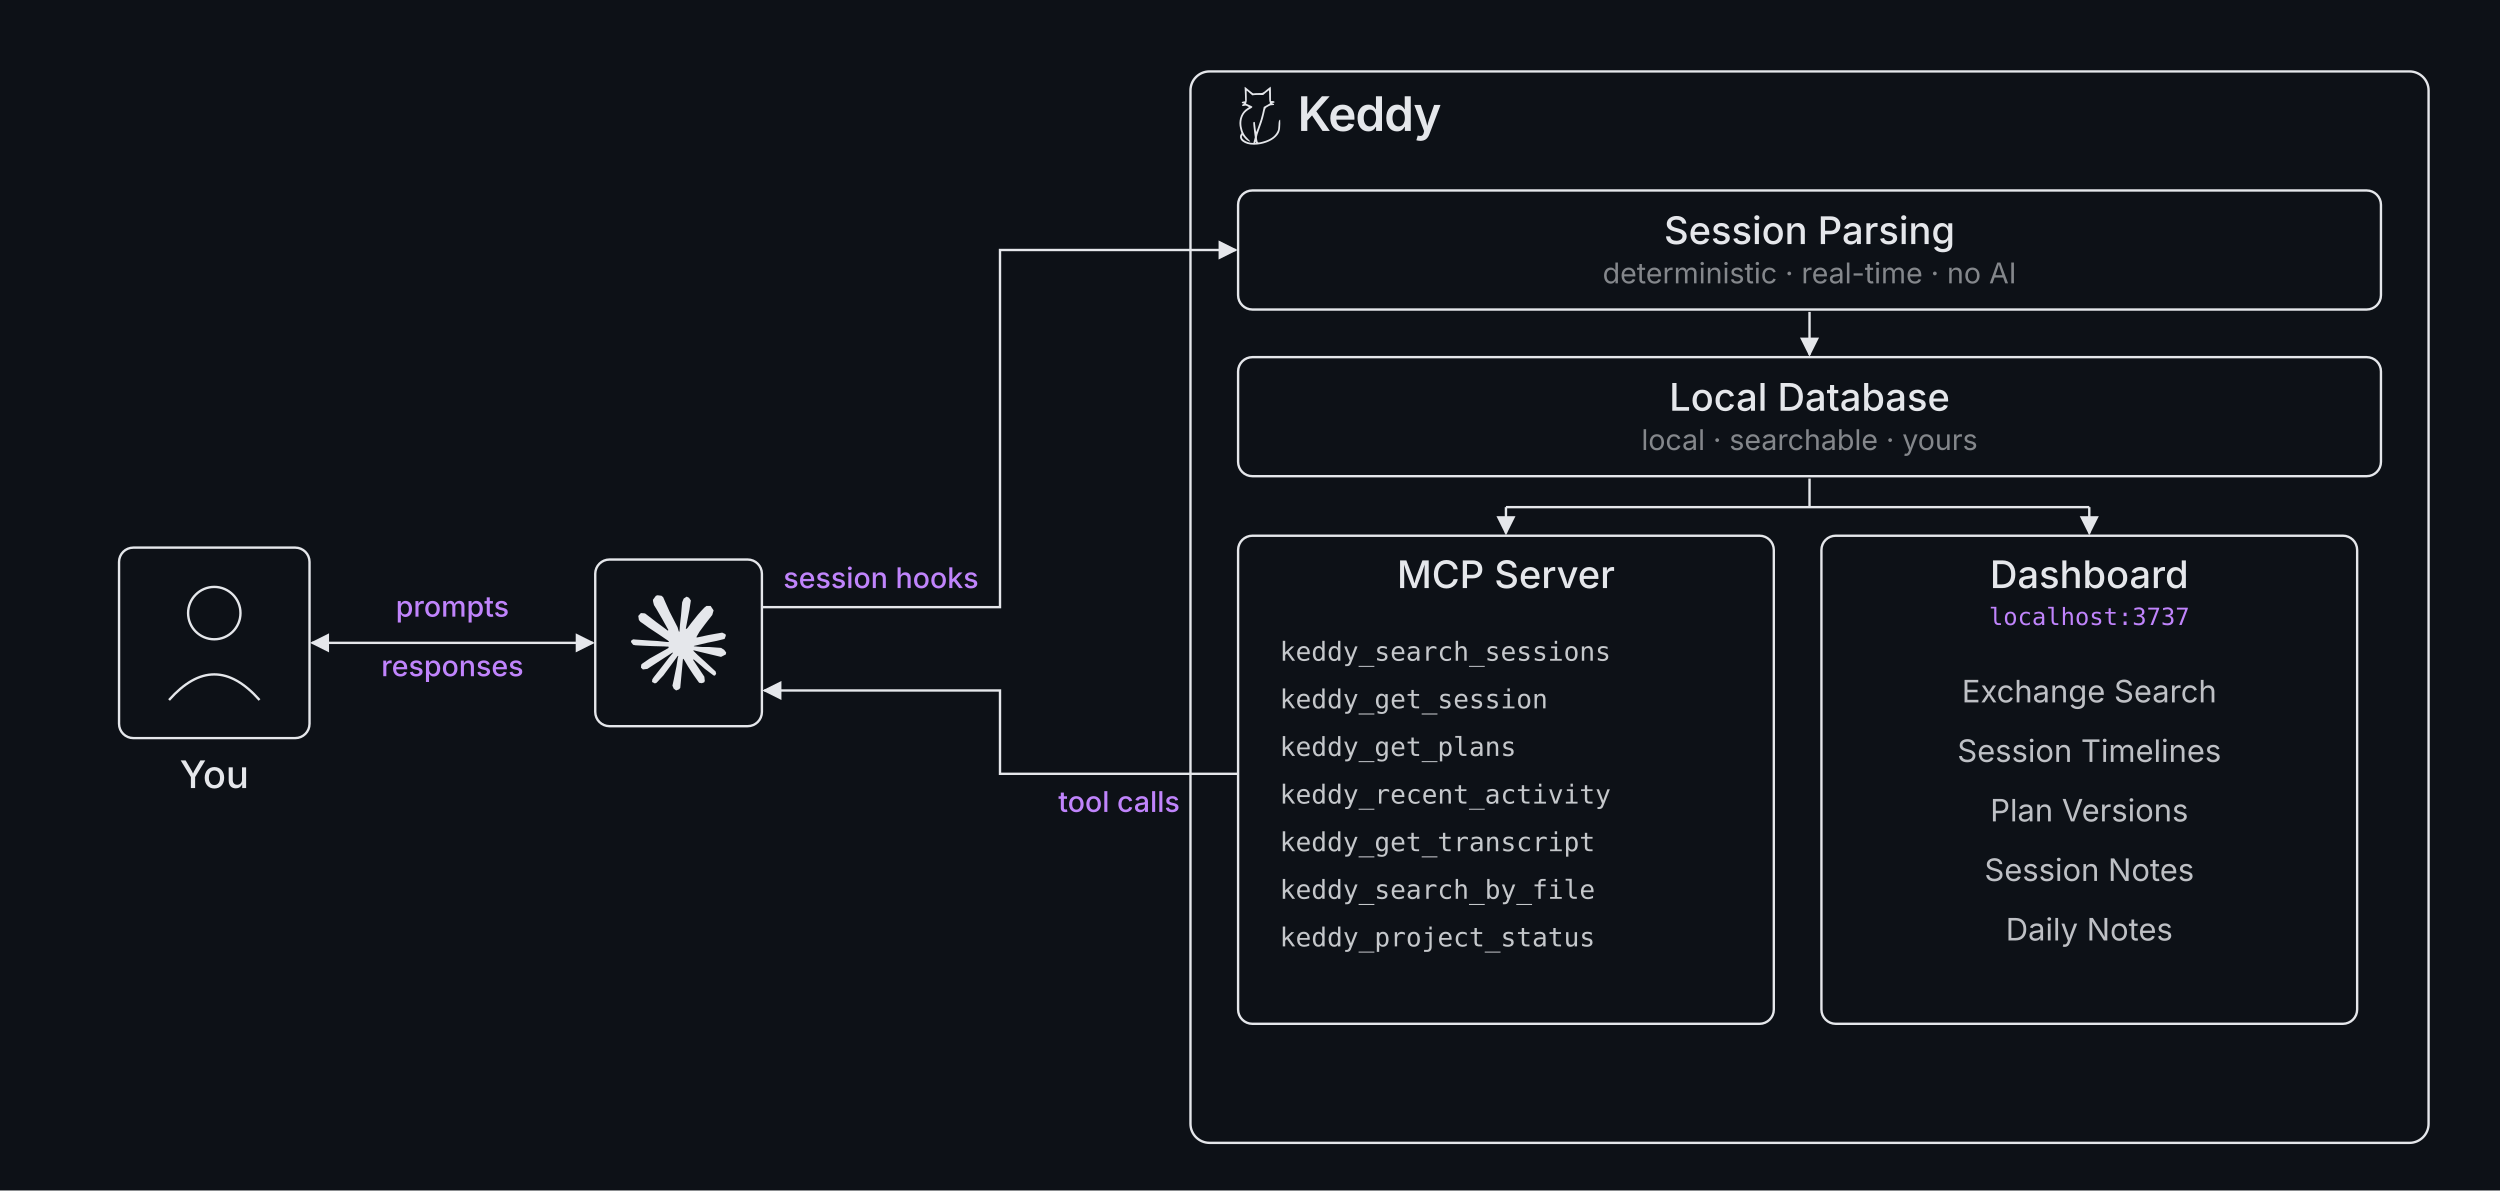
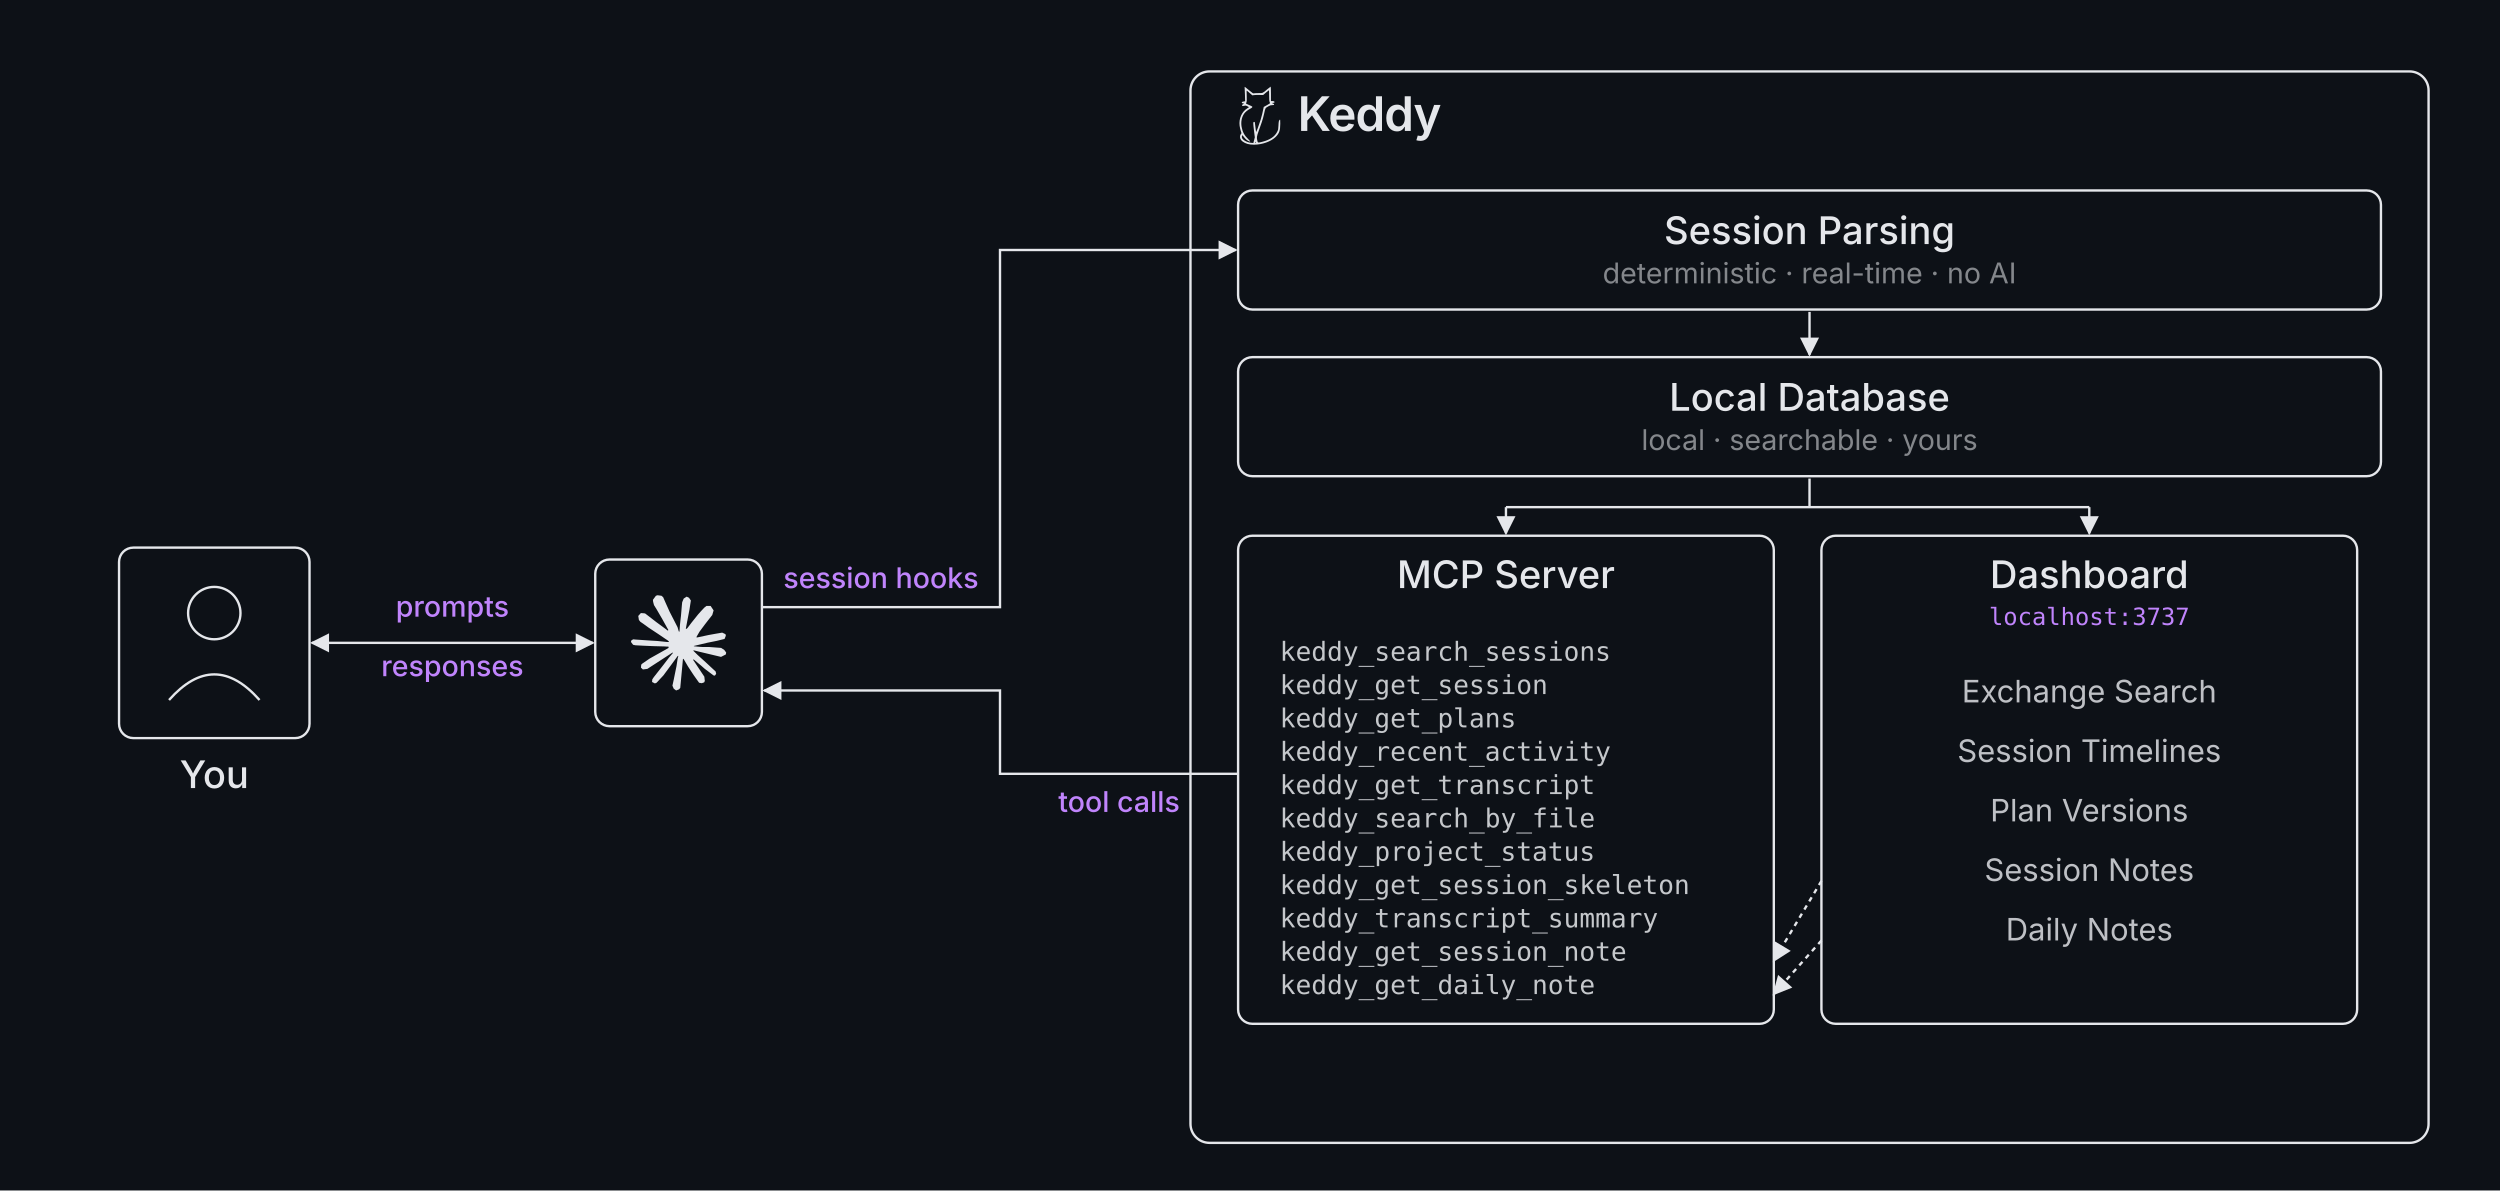
<svg xmlns="http://www.w3.org/2000/svg" viewBox="0 0 2100 1000" role="img" aria-label="Keddy architecture: You interact with Claude Code; Claude Code sends session hooks to Keddy's session reader, which writes to a local database. The database serves both MCP tools that Claude can call, and a dashboard you open in your browser.">
  <defs>
    <style>
      .bg { fill: #0d1117; }
      .box { fill: none; stroke: #e5e7eb; stroke-width: 2; }
      .label { font-family: -apple-system, BlinkMacSystemFont, "Inter", "Helvetica Neue", Arial, sans-serif; fill: #e5e7eb; }
      .label-box { font-size: 32px; font-weight: 500; }
      .label-sub { font-size: 24px; font-weight: 400; opacity: 0.55; }
      .label-title { font-size: 40px; font-weight: 600; letter-spacing: -0.02em; }
      .label-arrow { font-family: -apple-system, BlinkMacSystemFont, "Inter", "Helvetica Neue", Arial, sans-serif; font-size: 24px; font-weight: 500; fill: #c084fc; }
      .tool-list { font-family: ui-monospace, "SF Mono", Menlo, Consolas, monospace; font-size: 22px; fill: #e5e7eb; opacity: 0.85; }
      .capability-list { font-family: -apple-system, BlinkMacSystemFont, "Inter", "Helvetica Neue", Arial, sans-serif; font-size: 26px; fill: #e5e7eb; opacity: 0.82; }
      .arrow { stroke: #e5e7eb; stroke-width: 2; fill: none; }
    </style>
    <marker id="arrowhead" viewBox="0 0 10 10" refX="9" refY="5" markerWidth="8" markerHeight="8" orient="auto-start-reverse">
      <path d="M 0 0 L 10 5 L 0 10 z" fill="#e5e7eb" />
    </marker>
  </defs>
  <rect x="0" y="0" width="2100" height="1000" class="bg" />
  <rect x="100" y="460" width="160" height="160" rx="12" class="box" />
  <circle cx="180" cy="515" r="22" fill="none" stroke="#e5e7eb" stroke-width="2" />
  <path d="M 142 588 Q 180 545 218 588" fill="none" stroke="#e5e7eb" stroke-width="2" />
  <text x="180" y="662" text-anchor="middle" class="label label-box">You</text>
  <line x1="262" y1="540" x2="498" y2="540" class="arrow" marker-end="url(#arrowhead)" marker-start="url(#arrowhead)" />
  <text x="380" y="518" text-anchor="middle" class="label-arrow">prompts</text>
  <text x="380" y="568" text-anchor="middle" class="label-arrow">responses</text>
  <rect x="500" y="470" width="140" height="140" rx="12" class="box" />
  <svg x="530" y="500" width="80" height="80" viewBox="0 0 24 24">
    <path fill="#e5e7eb" d="m4.714 15.956 4.717-2.647.079-.231-.079-.128h-.231l-.789-.049-2.696-.073-2.337-.097-2.265-.121-.571-.121-.534-.704.055-.352.48-.322.686.061 1.518.103 2.277.158 1.651.097 2.447.255h.389l.055-.158-.134-.097-.103-.097L6.973 9.836l-2.55-1.688-1.336-.971-.723-.492-.364-.461-.158-1.008.656-.723.88.061.225.061.892.686 1.906 1.475 2.489 1.834.364.303.146-.103.018-.073-.164-.273-1.354-2.447-1.445-2.489-.643-1.032-.17-.619c-.061-.255-.103-.467-.103-.729L6.287.134 6.7 0l.996.134.419.364.619 1.415 1.002 2.228 1.554 3.03.455.898.243.832.091.255h.158v-.146l.128-1.706.237-2.095.231-2.696.079-.759.376-.911.747-.492.583.279.48.686-.067.443-.285 1.852-.559 2.902-.364 1.943h.212l.243-.243.984-1.305 1.651-2.064.729-.82.85-.905.546-.431h1.032l.759 1.129-.34 1.166-1.062 1.348-.88 1.141-1.263 1.7-.789 1.36.073.109.188-.018 2.853-.607 1.542-.279 1.84-.316.832.389.091.395-.328.807-1.967.486-2.307.461-3.436.814-.043.03.049.061 1.548.146.662.036h1.621l3.018.225.789.522.474.638-.079.486-1.214.619-1.639-.389-3.825-.911-1.311-.328h-.182v.109l1.093 1.069 2.003 1.809 2.507 2.331.128.577-.322.455-.34-.049-2.204-1.657-.85-.747-1.925-1.621h-.128v.17l.443.65 2.344 3.521.121 1.081-.17.352-.607.212-.668-.121-1.372-1.925L14.38 17.959l-1.141-1.943-.14.079-.674 7.255-.316.37-.729.279-.607-.461-.322-.747.322-1.475.389-1.925.316-1.53.285-1.9.17-.631-.012-.043-.14.018-1.433 1.967-2.18 2.945-1.724 1.846-.413.164-.716-.37.067-.662.401-.589 2.386-3.036 1.439-1.882.929-1.087-.006-.158h-.055l-6.338 4.116-1.129.146-.486-.455.061-.747.231-.243 1.906-1.311Z" />
  </svg>
  <path d="M 640 510 L 840 510 L 840 210 L 1038 210" class="arrow" marker-end="url(#arrowhead)" />
  <text x="740" y="494" text-anchor="middle" class="label-arrow">session hooks</text>
  <path d="M 1040 650 L 840 650 L 840 580 L 642 580" class="arrow" marker-end="url(#arrowhead)" />
  <text x="940" y="682" text-anchor="middle" class="label-arrow">tool calls</text>
  <rect x="1000" y="60" width="1040" height="900" rx="16" class="box" />
  <svg x="1040" y="72" width="36" height="50" viewBox="52 2 142 198" preserveAspectRatio="xMidYMid meet">
    <path fill="#e5e7eb" fill-rule="evenodd" d="M 148.394 14.089 C 132.816 27.277, 134.634 26.491, 119.541 26.557 C 112.368 26.588, 105.363 26.949, 103.974 27.359 C 101.786 28.005, 100.047 26.926, 90.974 19.292 C 74.714 5.612, 72.456 4.060, 73.454 7.250 C 73.669 7.938, 74.134 18.651, 74.486 31.057 L 75.128 53.614 69.814 54.557 C 65.442 55.333, 64.444 55.893, 64.185 57.715 C 63.870 59.929, 64.296 60.169, 70.500 61.280 C 72.084 61.564, 71.720 61.978, 68.750 63.268 C 66.217 64.369, 65 65.544, 65 66.890 C 65 69.782, 66.103 70.082, 72.115 68.826 C 77.138 67.777, 77.853 67.881, 82.750 70.368 C 85.638 71.834, 88 73.187, 88 73.375 C 88 73.562, 85.346 75.354, 82.102 77.356 C 63.978 88.543, 53.763 111.704, 56.733 134.877 C 57.341 139.620, 59.009 147.179, 60.439 151.676 L 63.040 159.852 60.520 163.565 C 55.605 170.808, 58.353 181.449, 66.739 187.649 C 76.678 194.997, 88.024 198.159, 104.452 198.160 C 131.876 198.160, 161.392 187.667, 176.560 172.525 C 188.728 160.377, 191.970 151.153, 191.988 128.628 C 191.999 115.288, 191.840 113.888, 190.445 115.045 C 187.285 117.668, 186.553 120.808, 185.999 134.120 C 185.452 147.268, 185.306 147.996, 181.770 155.120 C 173.724 171.329, 157.962 181.956, 132.122 188.592 C 118.432 192.107, 117.485 191.983, 116.103 186.494 C 113.051 174.373, 113.345 171.839, 119.996 153 C 123.394 143.375, 128.168 129.838, 130.605 122.917 C 133.041 115.997, 136.605 102.947, 138.524 93.917 C 142.411 75.632, 141.910 76.459, 152.757 70.393 C 158.376 67.251, 160.476 66.620, 165.493 66.565 C 170.812 66.507, 171.500 66.271, 171.500 64.500 C 171.500 63.107, 170.514 62.210, 168.250 61.543 C 163.969 60.283, 164.111 59, 168.531 59 C 170.761 59, 172.277 58.442, 172.643 57.487 C 173.690 54.759, 171.039 53, 165.878 53 L 161 53 161 29 C 161 14.798, 160.619 5, 160.066 5 C 159.552 5, 154.300 9.090, 148.394 14.089 M 144.287 25.042 L 135.074 32.924 121.787 32.712 C 114.479 32.595, 106.402 32.859, 103.837 33.298 L 99.174 34.096 91.337 27.367 C 87.027 23.666, 82.646 19.932, 81.603 19.069 C 79.748 17.535, 79.720 17.896, 80.351 35.129 C 80.876 49.473, 80.718 53.549, 79.498 57.005 C 78.674 59.340, 78 61.349, 78 61.468 C 78 61.696, 91.545 67.902, 96.250 69.830 C 100.878 71.727, 99.824 74.555, 93.250 77.878 C 84.185 82.460, 75.827 89.152, 71.717 95.120 C 63.554 106.973, 60.584 122.564, 63.400 138.784 C 66.349 155.769, 72.831 167.749, 85.775 180.133 C 93.900 187.906, 94.022 190.092, 86.103 186.053 C 80.515 183.202, 75.416 178.547, 70.339 171.664 C 66.042 165.836, 66.034 165.832, 64.892 168.338 C 64.244 169.760, 64.033 172.363, 64.405 174.347 C 65.911 182.371, 81.995 191.150, 97 192.138 L 102.500 192.500 104.918 183.140 L 107.336 173.780 104.579 151.121 C 101.383 124.845, 101.417 122.500, 104.996 122.500 C 107.768 122.500, 107.339 120.599, 110.019 144.750 C 110.705 150.938, 111.544 155.997, 111.884 155.993 C 112.223 155.989, 114.241 151.151, 116.369 145.243 C 125.619 119.556, 129.978 105.818, 131.994 96 C 133.180 90.225, 134.815 82.575, 135.627 79 L 137.103 72.500 147.551 66.716 C 153.298 63.534, 158 60.552, 158 60.088 C 158 59.624, 157.325 57.629, 156.500 55.654 C 155.360 52.926, 155 47.854, 155 34.532 C 155 24.889, 154.662 17.036, 154.250 17.080 C 153.838 17.124, 149.354 20.707, 144.287 25.042 M 109 190.441 C 109 191.848, 109.450 193, 110 193 C 110.550 193, 111 192.127, 111 191.059 C 111 189.991, 110.550 188.840, 110 188.500 C 109.433 188.149, 109 188.990, 109 190.441" />
  </svg>
  <text x="1090" y="110" class="label label-title">Keddy</text>
  <rect x="1040" y="160" width="960" height="100" rx="12" class="box" />
  <text x="1520" y="205" text-anchor="middle" class="label label-box">Session Parsing</text>
  <text x="1520" y="238" text-anchor="middle" class="label label-sub">deterministic · real-time · no AI</text>
  <line x1="1520" y1="262" x2="1520" y2="298" class="arrow" marker-end="url(#arrowhead)" />
  <rect x="1040" y="300" width="960" height="100" rx="12" class="box" />
  <text x="1520" y="345" text-anchor="middle" class="label label-box">Local Database</text>
  <text x="1520" y="378" text-anchor="middle" class="label label-sub">local · searchable · yours</text>
  <line x1="1520" y1="402" x2="1520" y2="426" class="arrow" />
  <line x1="1265" y1="426" x2="1755" y2="426" class="arrow" />
  <line x1="1265" y1="426" x2="1265" y2="448" class="arrow" marker-end="url(#arrowhead)" />
  <line x1="1755" y1="426" x2="1755" y2="448" class="arrow" marker-end="url(#arrowhead)" />
  <rect x="1040" y="450" width="450" height="410" rx="12" class="box" />
  <text x="1265" y="494" text-anchor="middle" class="label label-box">MCP Server</text>
  <g class="tool-list">
    <text x="1075" y="555">keddy_search_sessions</text>
-     <text x="1075" y="595">keddy_get_session</text>
-     <text x="1075" y="635">keddy_get_plans</text>
-     <text x="1075" y="675">keddy_recent_activity</text>
-     <text x="1075" y="715">keddy_get_transcript</text>
-     <text x="1075" y="755">keddy_search_by_file</text>
-     <text x="1075" y="795">keddy_project_status</text>
+     <text x="1075" y="583">keddy_get_session</text>
+     <text x="1075" y="611">keddy_get_plans</text>
+     <text x="1075" y="639">keddy_recent_activity</text>
+     <text x="1075" y="667">keddy_get_transcript</text>
+     <text x="1075" y="695">keddy_search_by_file</text>
+     <text x="1075" y="723">keddy_project_status</text>
+     <text x="1075" y="751">keddy_get_session_skeleton</text>
+     <text x="1075" y="779">keddy_transcript_summary</text>
+     <text x="1075" y="807">keddy_get_session_note</text>
+     <text x="1075" y="835">keddy_get_daily_note</text>
  </g>
  <rect x="1530" y="450" width="450" height="410" rx="12" class="box" />
  <text x="1755" y="494" text-anchor="middle" class="label label-box">Dashboard</text>
  <text x="1755" y="525" text-anchor="middle" style="font-family: ui-monospace, 'SF Mono', Menlo, Consolas, monospace; font-size: 20px; font-weight: 500; fill: #c084fc;">localhost:3737</text>
  <g class="capability-list">
    <text x="1755" y="590" text-anchor="middle">Exchange Search</text>
    <text x="1755" y="640" text-anchor="middle">Session Timelines</text>
    <text x="1755" y="690" text-anchor="middle">Plan Versions</text>
    <text x="1755" y="740" text-anchor="middle">Session Notes</text>
    <text x="1755" y="790" text-anchor="middle">Daily Notes</text>
  </g>
+   <path d="M 1530 740 L 1490 807" class="arrow" stroke-dasharray="4 4" marker-end="url(#arrowhead)" />
+   <path d="M 1530 790 L 1490 835" class="arrow" stroke-dasharray="4 4" marker-end="url(#arrowhead)" />
</svg>
